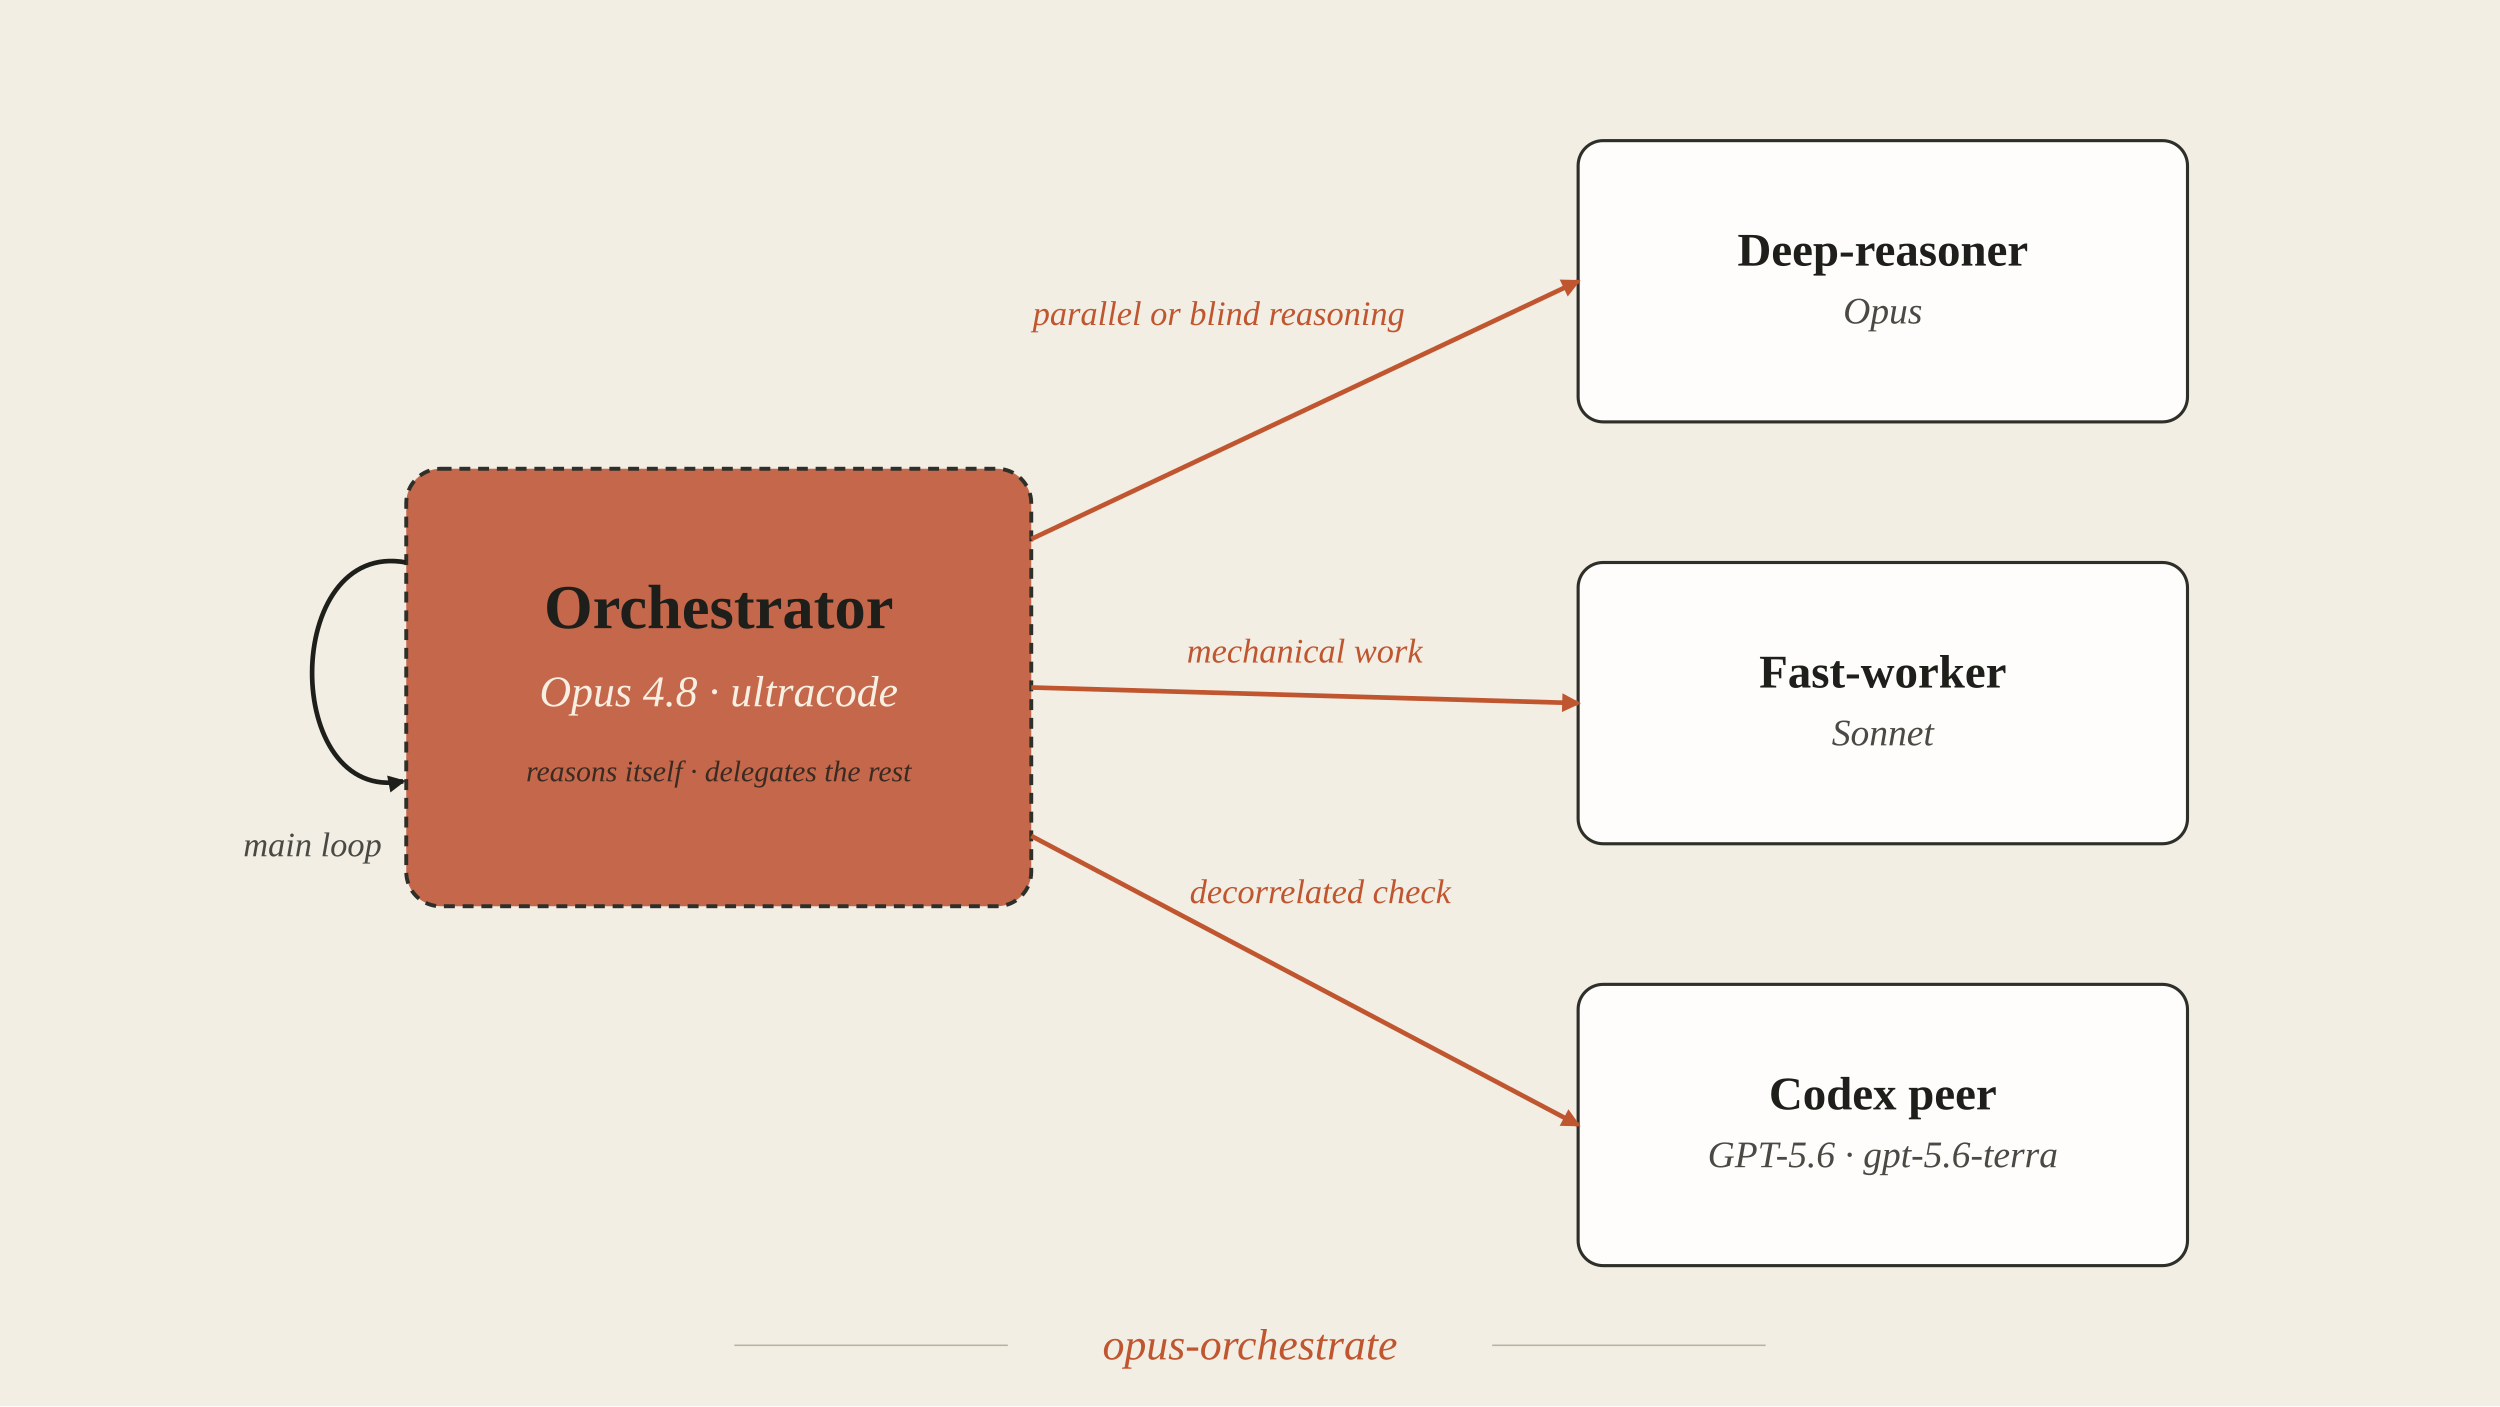
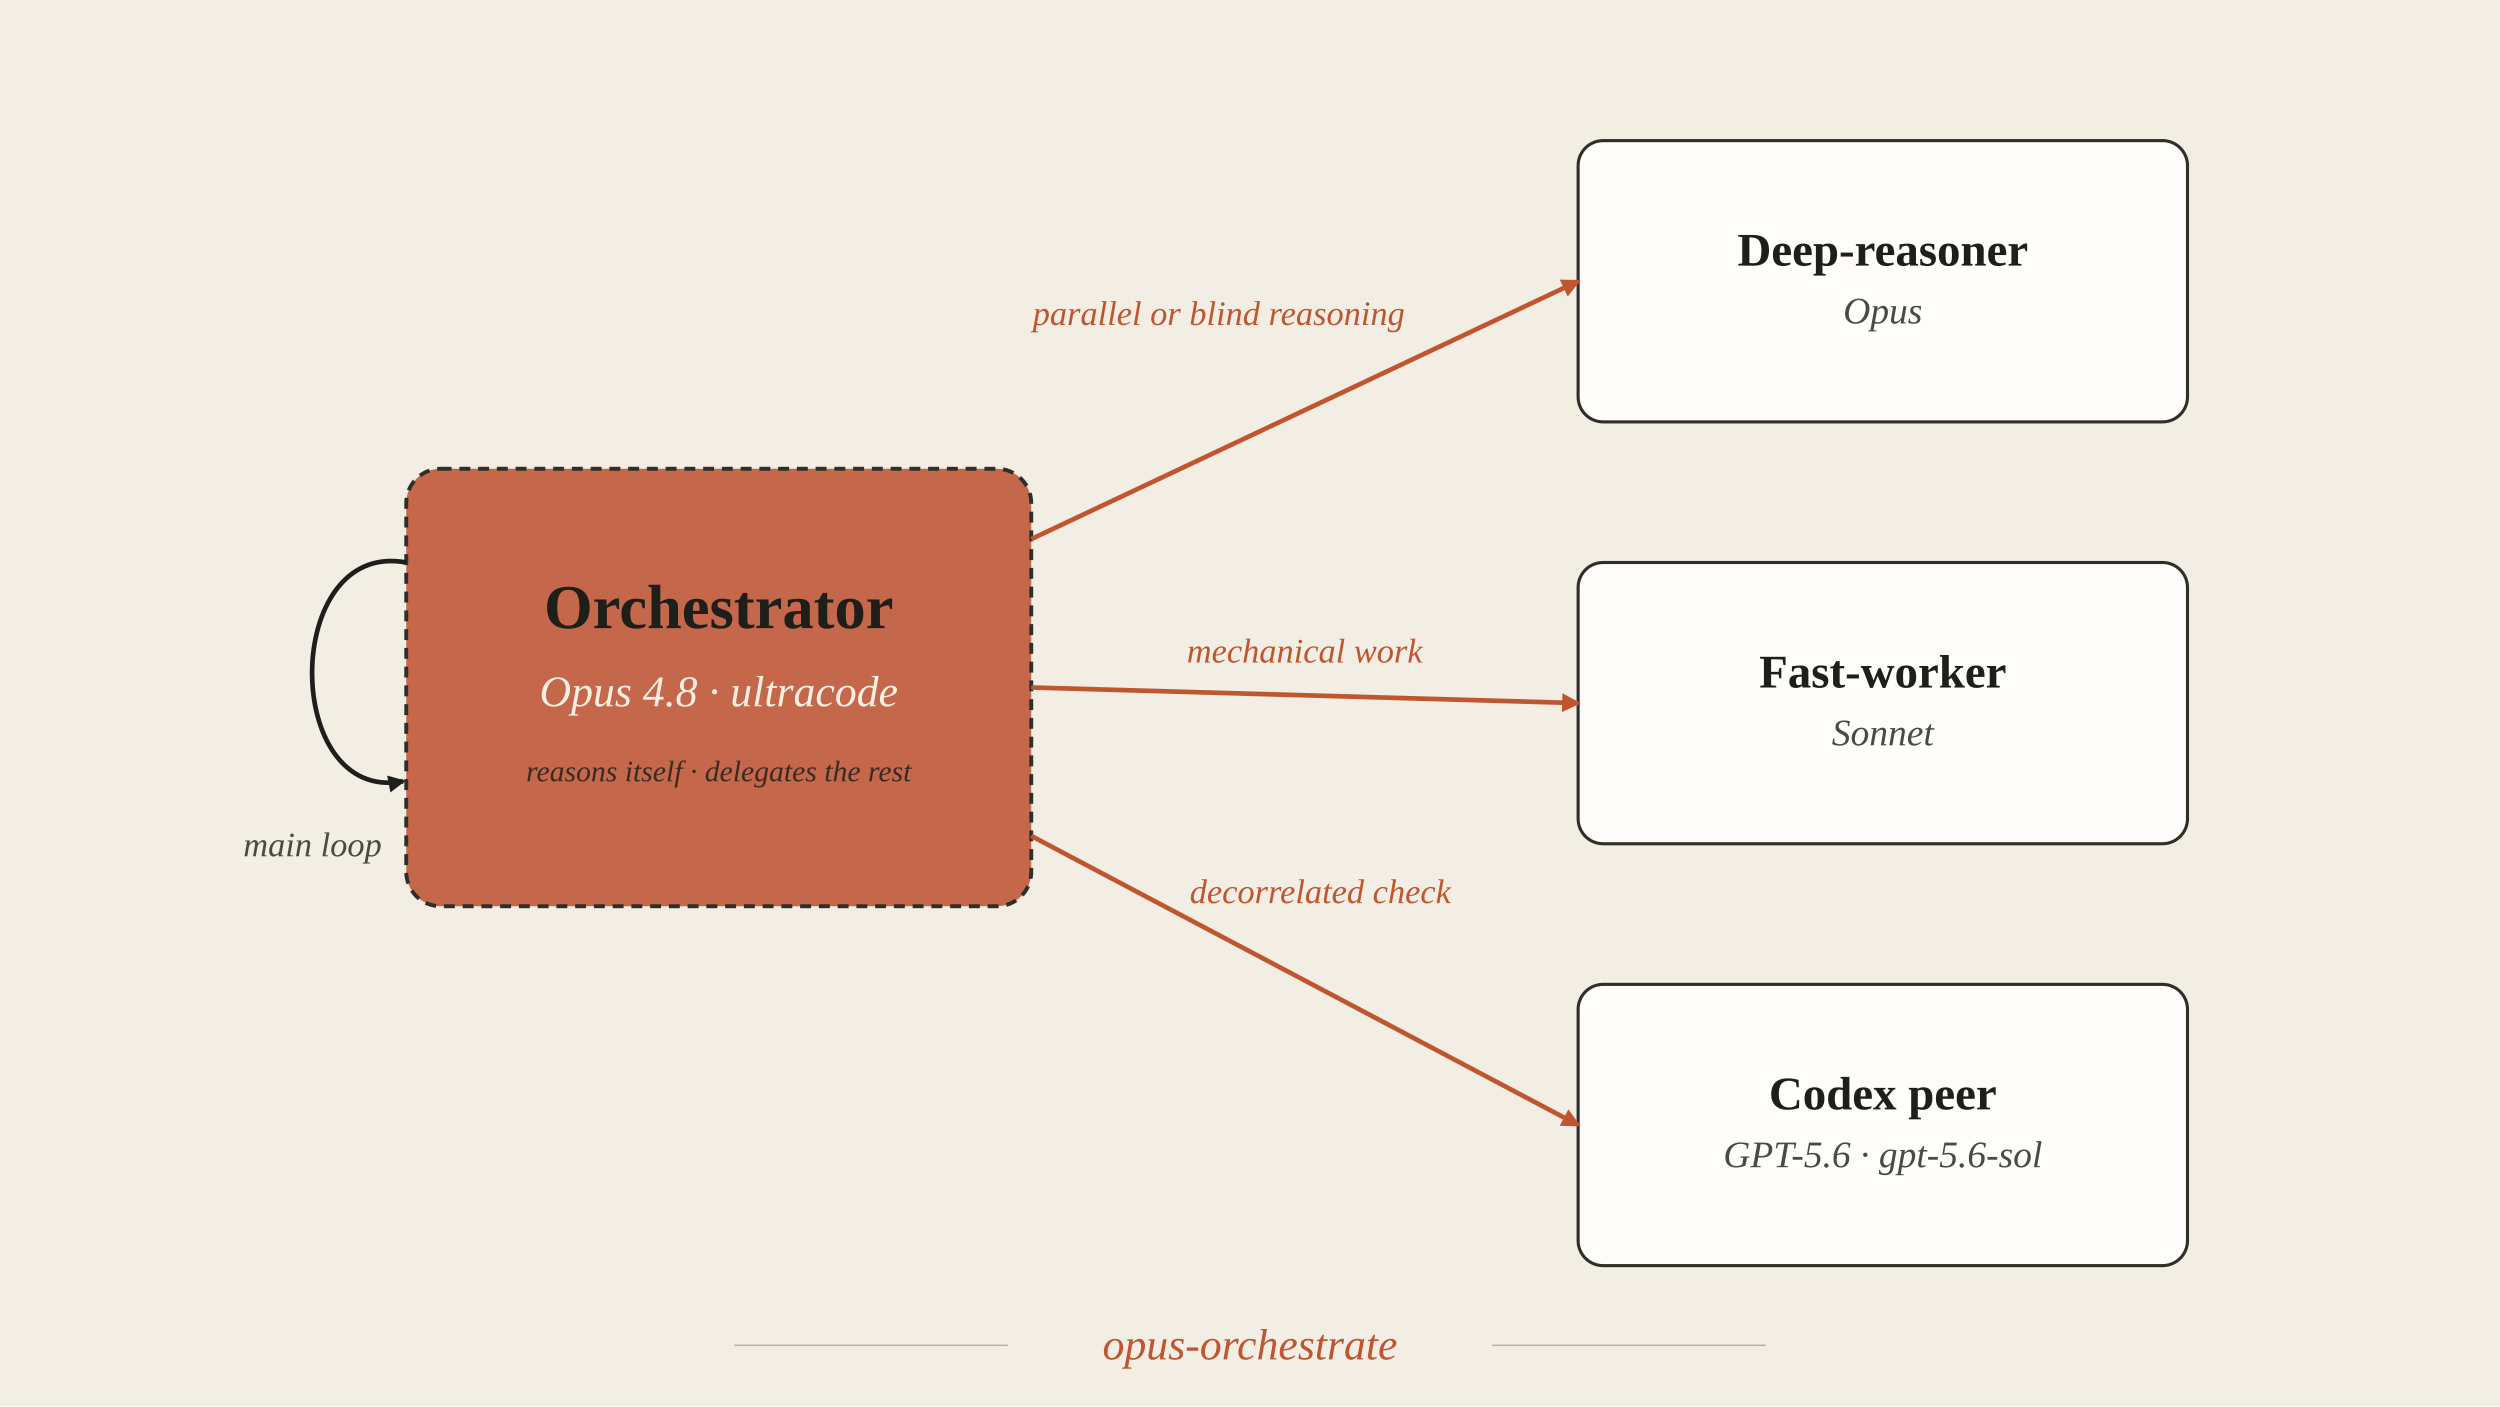
<svg xmlns="http://www.w3.org/2000/svg" viewBox="0 0 1600 900" width="1600" height="900" role="img">
  <defs>
    <marker id="ah-o" viewBox="0 0 10 10" refX="8.5" refY="5" markerWidth="12" markerHeight="12" orient="auto" markerUnits="userSpaceOnUse">
      <path d="M0,0 L10,5 L0,10 z" fill="#C0562F" />
    </marker>
    <marker id="ah-k" viewBox="0 0 10 10" refX="8.5" refY="5" markerWidth="11" markerHeight="11" orient="auto" markerUnits="userSpaceOnUse">
      <path d="M0,0 L10,5 L0,10 z" fill="#1E1E1B" />
    </marker>
  </defs>
  <rect x="0" y="0" width="1600" height="900" fill="#F2EEE4" />
  <rect x="260" y="300" width="400" height="280" rx="22" ry="22" fill="#C4674A" stroke="#2F2F2A" stroke-width="2.5" stroke-dasharray="7 5" />
  <text x="460" y="402" font-family="Georgia, 'Times New Roman', serif" font-size="40" fill="#1E1E1B" font-weight="bold" text-anchor="middle">Orchestrator</text>
  <text x="460" y="452" font-family="Georgia, 'Times New Roman', serif" font-size="28" fill="#F7EFE2" font-style="italic" text-anchor="middle">Opus 4.8 · ultracode</text>
  <text x="460" y="500" font-family="Georgia, 'Times New Roman', serif" font-size="19" fill="#3B2A22" font-style="italic" text-anchor="middle">reasons itself · delegates the rest</text>
  <path d="M 260 360 C 180 345, 180 515, 258 500" fill="none" stroke="#1E1E1B" stroke-width="3" marker-end="url(#ah-k)" />
  <text x="200" y="548" font-family="Georgia, 'Times New Roman', serif" font-size="22" fill="#4A4A45" font-style="italic" text-anchor="middle">main loop</text>
  <rect x="1010" y="90" width="390" height="180" rx="16" ry="16" fill="#FEFDFB" stroke="#2F2F2A" stroke-width="2" />
  <text x="1205" y="170" font-family="Georgia, 'Times New Roman', serif" font-size="30" fill="#1E1E1B" font-weight="bold" text-anchor="middle">Deep-reasoner</text>
  <text x="1205" y="207" font-family="Georgia, 'Times New Roman', serif" font-size="24" fill="#4A4A45" font-style="italic" text-anchor="middle">Opus</text>
  <rect x="1010" y="360" width="390" height="180" rx="16" ry="16" fill="#FEFDFB" stroke="#2F2F2A" stroke-width="2" />
  <text x="1205" y="440" font-family="Georgia, 'Times New Roman', serif" font-size="30" fill="#1E1E1B" font-weight="bold" text-anchor="middle">Fast-worker</text>
  <text x="1205" y="477" font-family="Georgia, 'Times New Roman', serif" font-size="24" fill="#4A4A45" font-style="italic" text-anchor="middle">Sonnet</text>
  <rect x="1010" y="630" width="390" height="180" rx="16" ry="16" fill="#FEFDFB" stroke="#2F2F2A" stroke-width="2" />
  <text x="1205" y="710" font-family="Georgia, 'Times New Roman', serif" font-size="30" fill="#1E1E1B" font-weight="bold" text-anchor="middle">Codex peer</text>
-   <text x="1205" y="747" font-family="Georgia, 'Times New Roman', serif" font-size="24" fill="#4A4A45" font-style="italic" text-anchor="middle">GPT-5.6 · gpt-5.6-terra</text>
+   <text x="1205" y="747" font-family="Georgia, 'Times New Roman', serif" font-size="24" fill="#4A4A45" font-style="italic" text-anchor="middle">GPT-5.6 · gpt-5.6-sol</text>
  <line x1="660" y1="345" x2="1010" y2="180" stroke="#C0562F" stroke-width="3" marker-end="url(#ah-o)" />
  <line x1="660" y1="440" x2="1010" y2="450" stroke="#C0562F" stroke-width="3" marker-end="url(#ah-o)" />
  <line x1="660" y1="535" x2="1010" y2="720" stroke="#C0562F" stroke-width="3" marker-end="url(#ah-o)" />
  <text x="780" y="208" font-family="Georgia, 'Times New Roman', serif" font-size="22" fill="#C0562F" font-style="italic" text-anchor="middle">parallel or blind reasoning</text>
  <text x="835" y="424" font-family="Georgia, 'Times New Roman', serif" font-size="22" fill="#C0562F" font-style="italic" text-anchor="middle">mechanical work</text>
  <text x="845" y="578" font-family="Georgia, 'Times New Roman', serif" font-size="22" fill="#C0562F" font-style="italic" text-anchor="middle">decorrelated check</text>
  <line x1="470" y1="861" x2="645" y2="861" stroke="#B9B2A0" stroke-width="1" />
  <line x1="955" y1="861" x2="1130" y2="861" stroke="#B9B2A0" stroke-width="1" />
  <text x="800" y="870" font-family="Georgia, 'Times New Roman', serif" font-size="28" fill="#C0562F" font-style="italic" text-anchor="middle">opus-orchestrate</text>
</svg>
